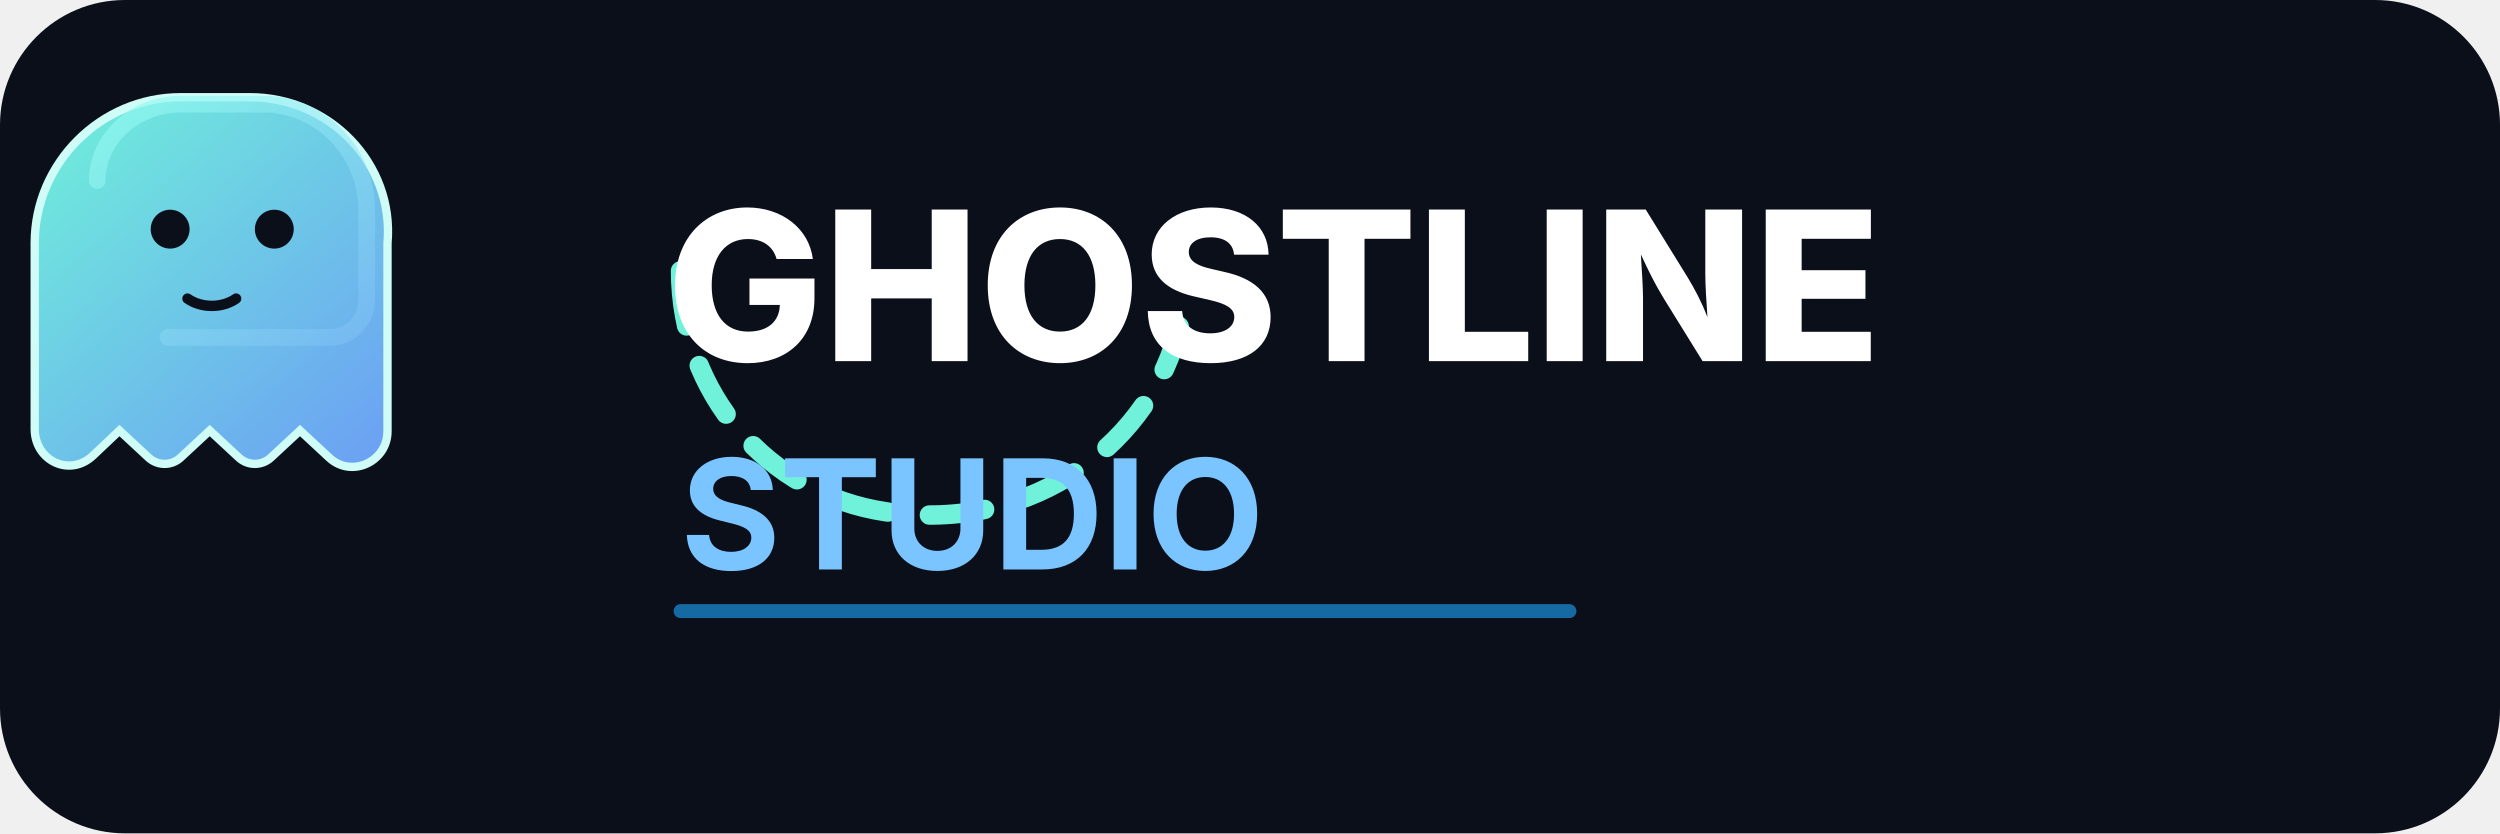
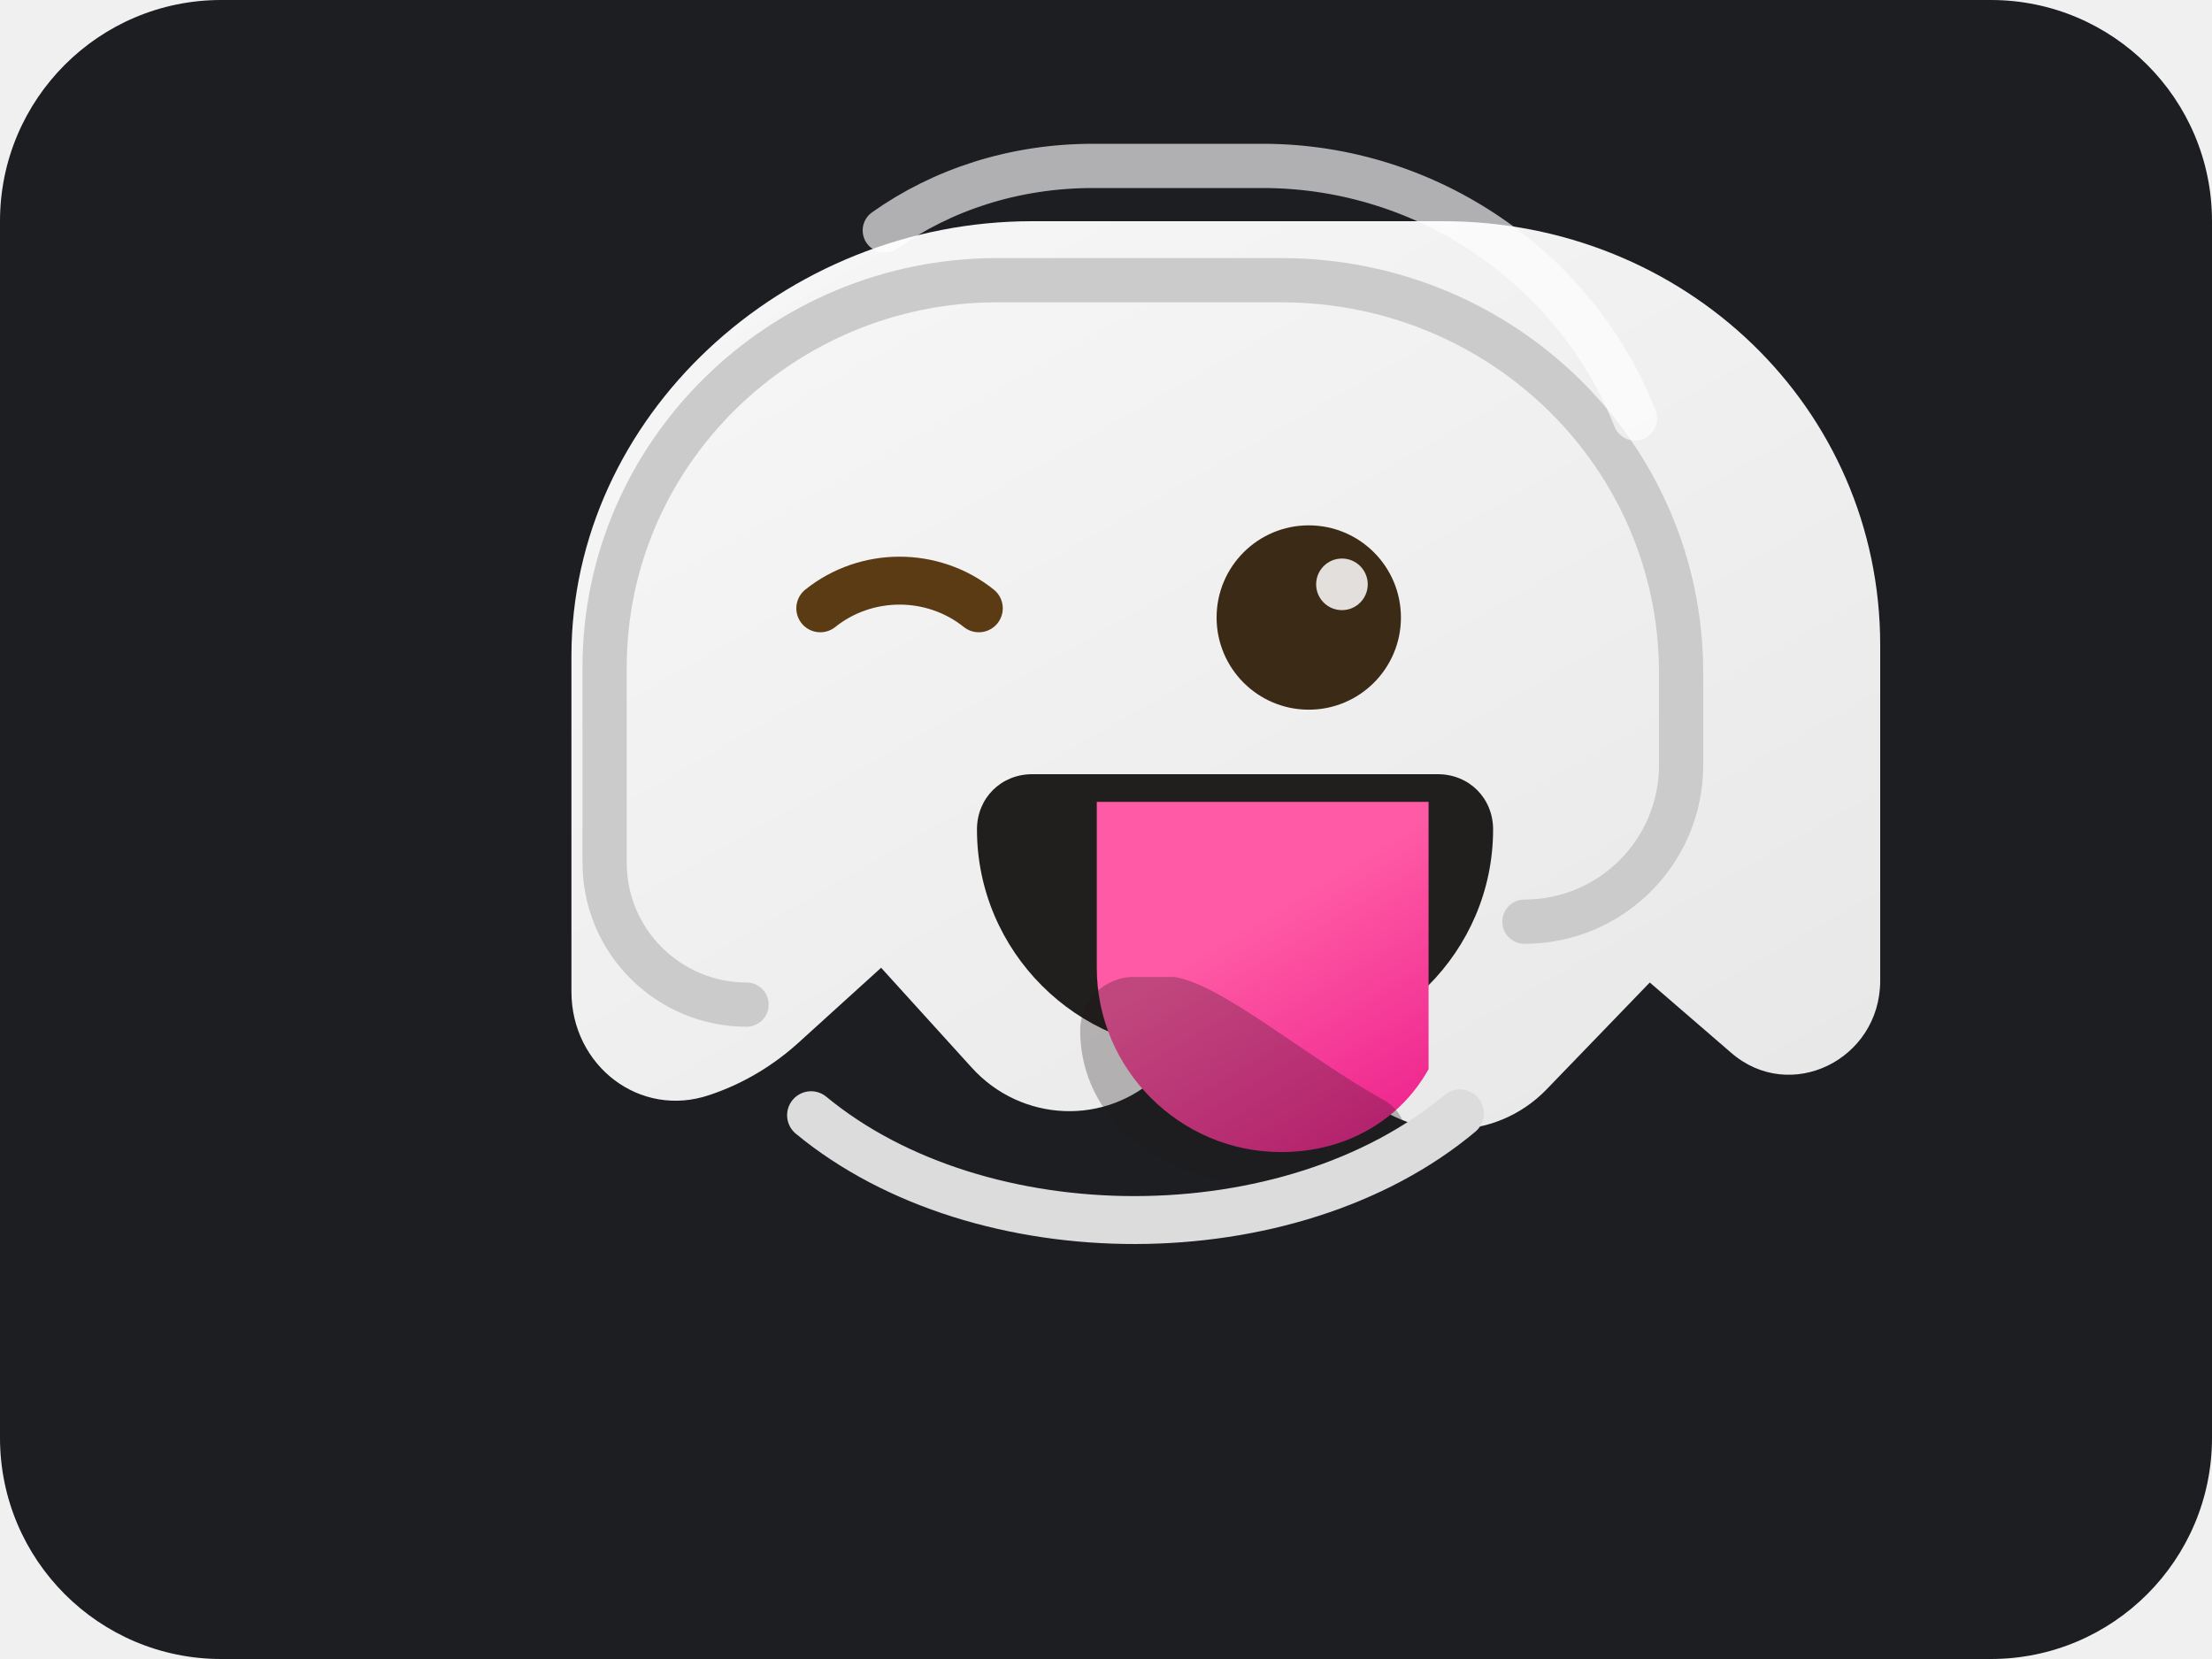
- <svg xmlns="http://www.w3.org/2000/svg" width="360" height="120" viewBox="0 0 360 120" fill="none">
+ <svg xmlns="http://www.w3.org/2000/svg" width="120" height="90" viewBox="0 0 120 90" fill="none">
+   <rect width="120" height="90" rx="12" fill="#1D1E22" />
  <defs>
-     <linearGradient id="ghostBody" x1="6" y1="12" x2="76" y2="90" gradientUnits="userSpaceOnUse">
-       <stop offset="0" stop-color="#6FF2D9" />
-       <stop offset="1" stop-color="#6A7CFF" />
+     <linearGradient id="ghostBody" x1="40" y1="10" x2="80" y2="80" gradientUnits="userSpaceOnUse">
+       <stop offset="0" stop-color="#F7F7F7" />
+       <stop offset="1" stop-color="#E6E6E6" />
    </linearGradient>
-     <linearGradient id="ghostGlow" x1="22" y1="6" x2="86" y2="94" gradientUnits="userSpaceOnUse">
-       <stop offset="0" stop-color="#94FFF0" stop-opacity="0.7" />
-       <stop offset="1" stop-color="#7C8CFF" stop-opacity="0.0" />
+     <linearGradient id="tongue" x1="58" y1="56" x2="70" y2="76" gradientUnits="userSpaceOnUse">
+       <stop offset="0" stop-color="#FF5AA5" />
+       <stop offset="1" stop-color="#E2007E" />
    </linearGradient>
  </defs>
-   <rect width="360" height="120" rx="18" fill="#0B0F1A" />
-   <path d="M26 14C14.5 14 5 23.5 5 35v26.8c0 4.5 5 7 8.4 3.8l3.8-3.6 4.2 3.9c1.3 1.2 3.3 1.2 4.6 0l4.2-3.9 4.2 3.9c1.3 1.2 3.3 1.2 4.6 0l4.2-3.9 4.2 3.9c3.2 3 8.4 0.6 8.4-3.8V35C56.8 23.5 47.4 14 36 14H26Z" fill="url(#ghostBody)" stroke="#CFFCF7" stroke-width="1.2" />
-   <path d="M14 26c0-6 5.4-11 12-11h12c8 0 14.8 6.8 14.8 15.2v13c0 3-2.4 5.4-5.4 5.4H24.2" stroke="url(#ghostGlow)" stroke-width="2.4" stroke-linecap="round" />
-   <circle cx="24.5" cy="33" r="2.8" fill="#0B0F1A" />
-   <circle cx="39.5" cy="33" r="2.8" fill="#0B0F1A" />
-   <path d="M27 43c2 1.4 5 1.4 7 0" stroke="#0B0F1A" stroke-width="1.5" stroke-linecap="round" />
-   <path d="M98 39c0 17.6 12.6 32.2 29.6 34.7 21.6 3.2 38.4-10.5 42.2-26.7" stroke="#6FF2D9" stroke-width="2.8" stroke-linecap="round" stroke-dasharray="8 6" />
-   <text x="96" y="52" fill="#FFFFFF" font-family="Inter, Arial, sans-serif" font-size="30" font-weight="800">GHOSTLINE</text>
-   <text x="98" y="82" fill="#7AC5FF" font-family="Inter, Arial, sans-serif" font-size="22" font-weight="700">STUDIO</text>
-   <path d="M98 88h128" stroke="#1EA7FF" stroke-width="2" stroke-linecap="round" stroke-opacity="0.6" />
+   <path d="M56 12c-13.5 0-25 10.6-25 23.6v18.2c0 4 3.7 6.9 7.5 5.6 1.8-.6 3.5-1.6 5-3l4.3-3.9 4.9 5.4c2.7 3 7.3 3.2 10.2.4l5.1-5 5.6 5.8c2.8 2.9 7.5 2.9 10.3 0l5.6-5.8 4.4 3.8c3.2 2.8 8.1.4 8.1-3.9V35c0-12.9-10.6-23-23.7-23H56Z" fill="url(#ghostBody)" />
+   <path d="M40.5 54.5c-4.2 0-7.7-3.4-7.7-7.7V36.2c0-11.6 9.6-21 21.3-21h15.4c12 0 21.7 9.5 21.7 21.3v5c0 4.7-3.8 8.5-8.5 8.5" stroke="#CBCBCB" stroke-width="2.4" stroke-linecap="round" />
+   <path d="M44.5 33c2.5-2 6.1-2 8.6 0" stroke="#5B3B13" stroke-width="2.6" stroke-linecap="round" stroke-linejoin="round" />
+   <circle cx="71" cy="33.5" r="5" fill="#3B2A16" />
+   <circle cx="72.8" cy="31.7" r="1.4" fill="#FFFFFF" fill-opacity="0.85" />
+   <path d="M56 42c-1.7 0-3 1.3-3 3 0 6.6 5.4 12 12 12h4c6.6 0 12-5.4 12-12 0-1.7-1.3-3-3-3H56Z" fill="#211E1E" />
+   <path d="M59.5 52.5c0 5.5 4.5 10 10 10 3.6 0 6.5-1.8 8-4.5V43.5H59.5v9Z" fill="url(#tongue)" />
+   <path d="M61.5 53c-1.6 0-2.9 1.3-2.9 2.9 0 2.7 1.4 5 3.5 6.4 2.6 1.7 5.9 2.5 9.1 2.5 1.5 0 3.9-.3 4.8-2 .6-1.1.2-2.5-.9-3.1-4.3-2.4-8.8-6.3-11.4-6.7H61.5Z" fill="#1C1616" opacity="0.28" />
+   <path d="M44 60.5c9.2 7.6 26 7.6 35.2-.1" stroke="#DCDCDC" stroke-width="2.6" stroke-linecap="round" />
+   <path d="M48 12.5c3.1-2.2 7-3.5 11.3-3.5h9.2c9 0 17 5.6 20.2 13.7" stroke="#FFFFFF" stroke-width="2.4" stroke-linecap="round" stroke-opacity="0.65" />
</svg>
